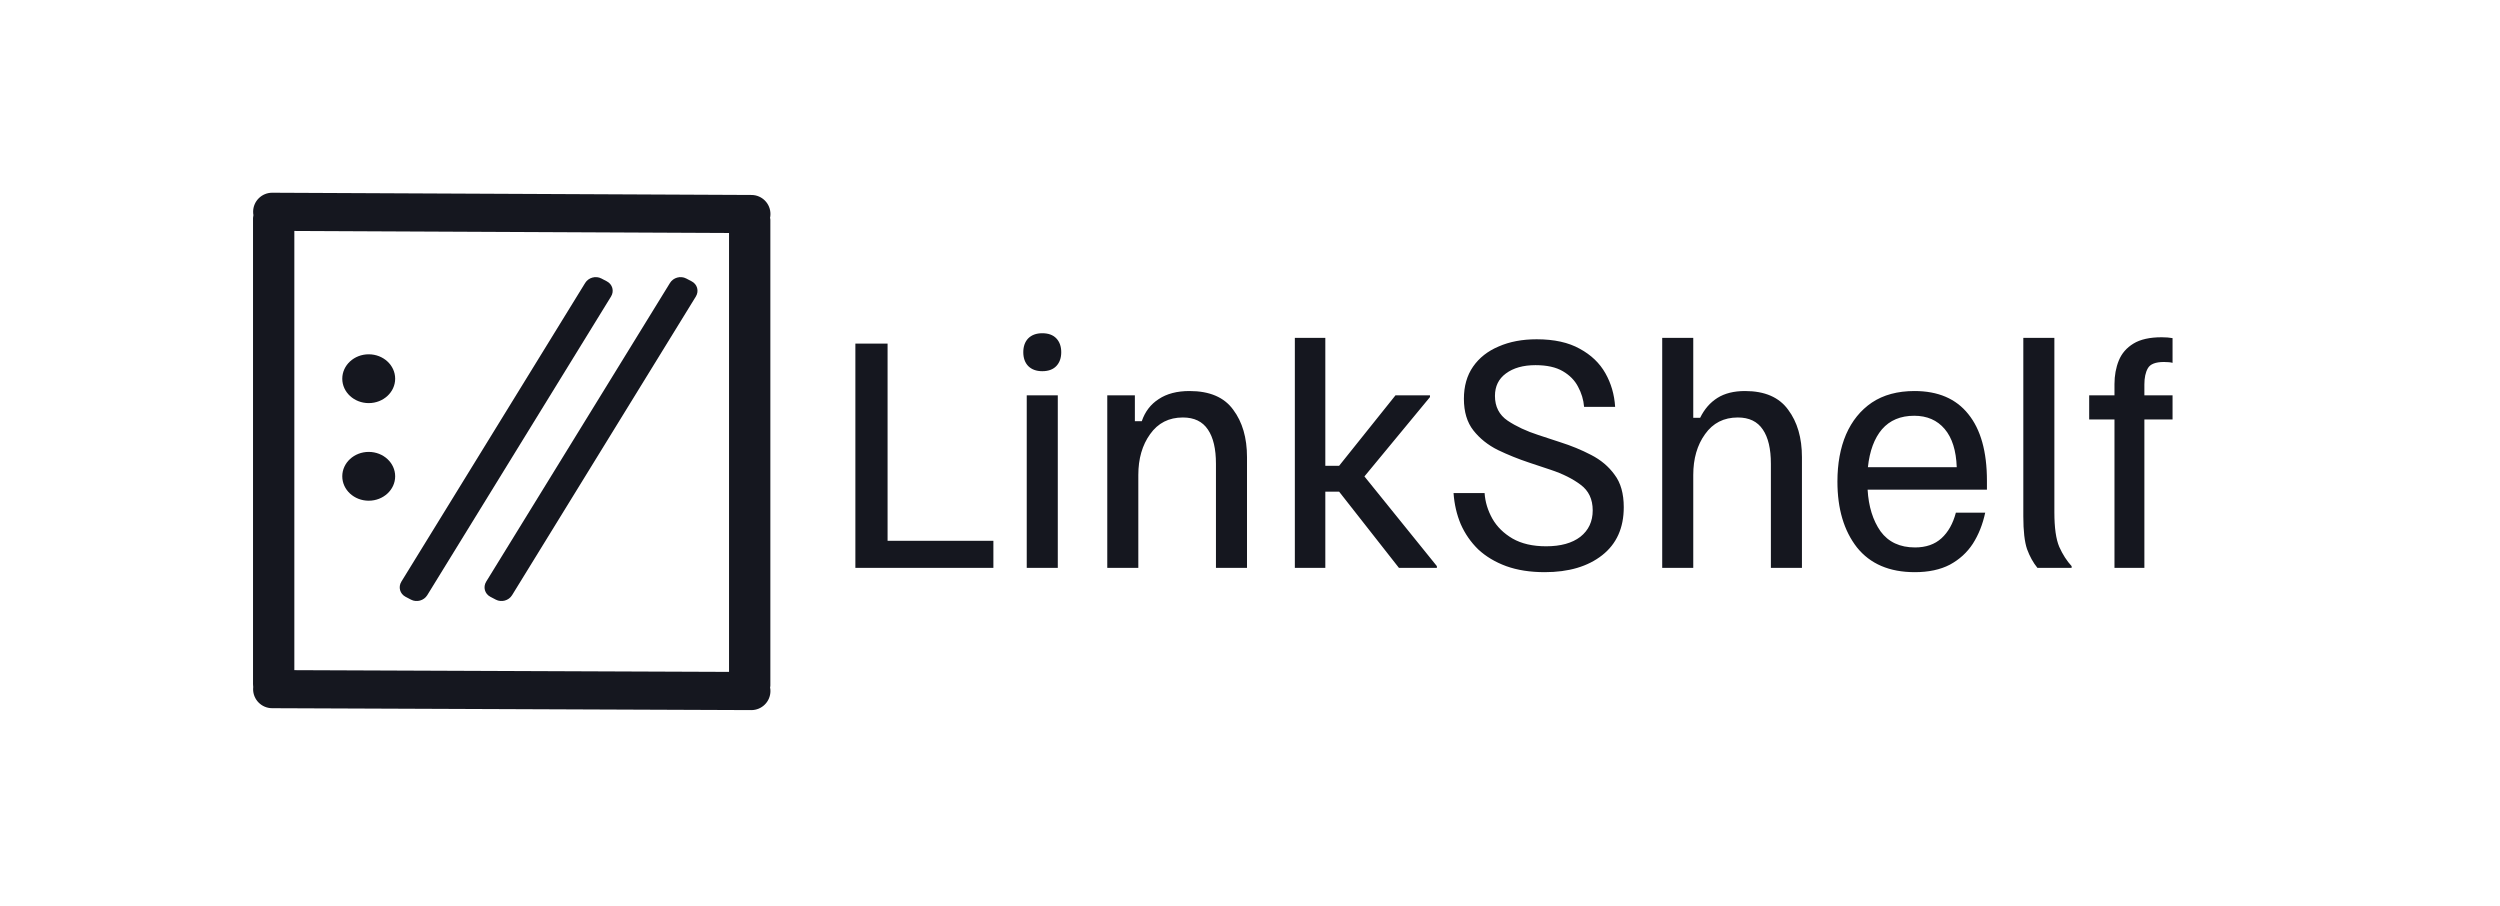
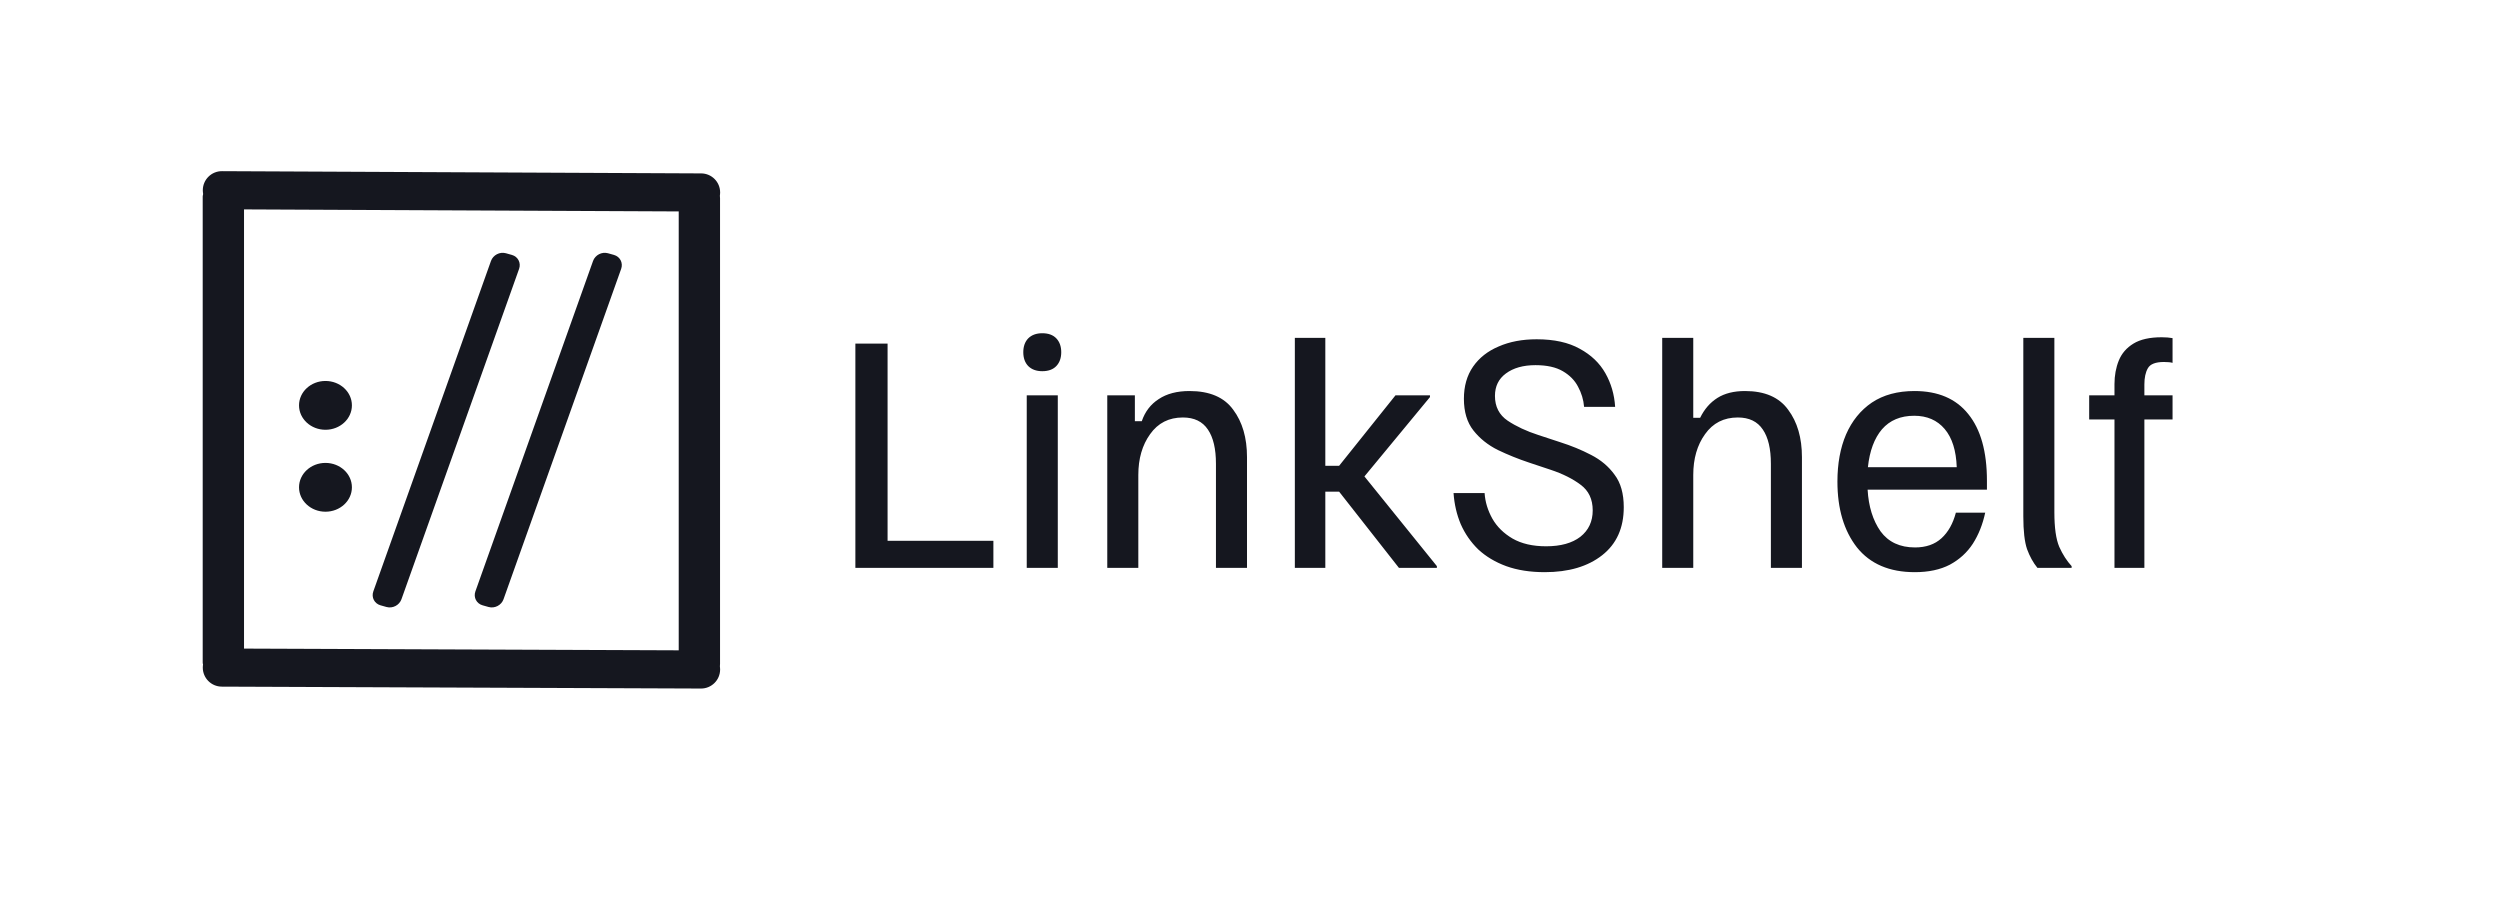
<svg xmlns="http://www.w3.org/2000/svg" width="1739" height="630" viewBox="0 0 1739 630" fill="none">
-   <ellipse cx="256.48" cy="263.425" rx="18.395" ry="16.974" fill="#15171F" />
-   <ellipse cx="256.48" cy="331.32" rx="18.395" ry="16.974" fill="#15171F" />
-   <rect x="176" y="147.791" width="28.743" height="332.049" rx="4" fill="#15171F" />
-   <rect width="26.521" height="359.858" rx="13.261" transform="matrix(-0.00548523 0.999985 -0.999989 -0.00467021 536 135.681)" fill="#15171F" />
-   <rect x="507.116" y="148.852" width="28.743" height="332.049" rx="4" fill="#15171F" />
-   <rect width="26.521" height="359.859" rx="13.261" transform="matrix(-0.00466659 0.999989 -0.999992 -0.0039732 535.979 467.479)" fill="#15171F" />
-   <rect width="20.317" height="259.966" rx="8" transform="matrix(0.8858 0.464067 -0.524062 0.85168 411.238 190)" fill="#15171F" />
-   <rect width="20.317" height="259.966" rx="8" transform="matrix(0.8858 0.464067 -0.524062 0.85168 470.238 190)" fill="#15171F" />
  <path d="M595 395V239H617.4V376.2H691V395H595ZM714.2 395V275H735.8V395H714.2ZM725 258.2C720.867 258.2 717.6 257 715.2 254.6C712.933 252.2 711.8 249 711.8 245C711.8 241 712.933 237.8 715.2 235.4C717.6 233 720.867 231.8 725 231.8C729.267 231.8 732.533 233 734.8 235.4C737.067 237.8 738.2 241 738.2 245C738.2 249 737.067 252.2 734.8 254.6C732.533 257 729.267 258.2 725 258.2ZM770.216 395V275H789.416V293H794.216C796.482 286.333 800.416 281.2 806.016 277.6C811.616 273.867 818.749 272 827.416 272C841.416 272 851.549 276.333 857.816 285C864.216 293.533 867.416 304.533 867.416 318V395H845.816V322.6C845.816 312.2 843.949 304.267 840.216 298.8C836.482 293.2 830.682 290.4 822.816 290.4C813.082 290.4 805.482 294.267 800.016 302C794.549 309.6 791.816 319.067 791.816 330.4V395H770.216ZM900.694 395V235H921.894V324H931.494L970.694 275H994.694V276.2L949.094 331.4L999.494 393.8V395H973.094L931.494 342H921.894V395H900.694ZM1074.49 398C1064.36 398 1055.43 396.6 1047.69 393.8C1040.09 391 1033.63 387.133 1028.29 382.2C1023.09 377.133 1019.03 371.267 1016.09 364.6C1013.29 357.933 1011.63 350.733 1011.09 343H1032.69C1033.09 349.133 1034.89 355.067 1038.09 360.8C1041.29 366.4 1045.96 371 1052.09 374.6C1058.36 378.2 1066.16 380 1075.49 380C1085.63 380 1093.56 377.8 1099.29 373.4C1105.03 368.867 1107.89 362.733 1107.89 355C1107.89 347.267 1105.09 341.333 1099.49 337.2C1094.03 333.067 1087.09 329.6 1078.69 326.8L1063.69 321.8C1056.09 319.267 1048.83 316.333 1041.89 313C1034.96 309.533 1029.29 305 1024.89 299.4C1020.49 293.8 1018.29 286.467 1018.29 277.4C1018.29 268.6 1020.43 261.133 1024.69 255C1028.96 248.867 1034.89 244.2 1042.49 241C1050.09 237.667 1058.89 236 1068.89 236C1081.03 236 1091.03 238.2 1098.89 242.6C1106.76 246.867 1112.69 252.533 1116.69 259.6C1120.69 266.667 1122.96 274.467 1123.49 283H1101.89C1101.49 278.067 1100.09 273.4 1097.69 269C1095.43 264.6 1091.89 261 1087.09 258.2C1082.29 255.4 1075.96 254 1068.09 254C1059.56 254 1052.69 255.933 1047.49 259.8C1042.43 263.533 1039.89 268.733 1039.89 275.4C1039.89 282.867 1042.83 288.6 1048.69 292.6C1054.69 296.6 1061.83 299.933 1070.09 302.6L1085.29 307.6C1092.89 310 1100.03 312.933 1106.69 316.4C1113.49 319.867 1118.96 324.467 1123.09 330.2C1127.36 335.8 1129.49 343.333 1129.49 352.8C1129.49 367.2 1124.49 378.333 1114.49 386.2C1104.49 394.067 1091.16 398 1074.49 398ZM1156.23 395V235H1177.83V290.6H1182.63C1185.56 284.6 1189.56 280 1194.63 276.8C1199.7 273.6 1206.1 272 1213.83 272C1227.56 272 1237.56 276.333 1243.83 285C1250.23 293.533 1253.43 304.533 1253.43 318V395H1231.83V322.6C1231.83 312.2 1229.96 304.267 1226.23 298.8C1222.5 293.2 1216.7 290.4 1208.83 290.4C1199.1 290.4 1191.5 294.267 1186.03 302C1180.56 309.6 1177.83 319.067 1177.83 330.4V395H1156.23ZM1331.91 398C1314.31 398 1300.91 392.267 1291.71 380.8C1282.64 369.2 1278.11 353.933 1278.11 335C1278.11 322.467 1280.11 311.533 1284.11 302.2C1288.24 292.733 1294.24 285.333 1302.11 280C1310.11 274.667 1319.98 272 1331.71 272C1348.11 272 1360.58 277.333 1369.11 288C1377.78 298.667 1382.11 314.133 1382.11 334.4V340.6H1299.11C1299.78 352.333 1302.78 362 1308.11 369.6C1313.58 377.067 1321.58 380.8 1332.11 380.8C1339.71 380.8 1345.84 378.667 1350.51 374.4C1355.18 370.133 1358.51 364.2 1360.51 356.6H1380.91C1379.18 364.733 1376.31 371.933 1372.31 378.2C1368.31 384.333 1362.98 389.2 1356.31 392.8C1349.64 396.267 1341.51 398 1331.91 398ZM1299.31 325H1361.11C1360.71 313.4 1357.91 304.533 1352.71 298.4C1347.51 292.267 1340.44 289.2 1331.51 289.2C1322.04 289.2 1314.58 292.333 1309.11 298.6C1303.78 304.867 1300.51 313.667 1299.31 325ZM1417.22 395C1414.29 391.4 1411.89 387.067 1410.02 382C1408.29 376.933 1407.42 369.333 1407.42 359.2V235H1429.02V356.4C1429.02 367.067 1430.15 375.067 1432.42 380.4C1434.82 385.733 1437.69 390.2 1441.02 393.8V395H1417.22ZM1470.83 395V291.8H1453.23V275H1470.83V267.2C1470.83 261.2 1471.83 255.733 1473.83 250.8C1475.83 245.867 1479.23 241.933 1484.03 239C1488.83 236.067 1495.37 234.6 1503.63 234.6C1506.57 234.6 1509.1 234.8 1511.23 235.2V252.4C1509.9 252 1507.9 251.8 1505.23 251.8C1499.37 251.8 1495.63 253.267 1494.03 256.2C1492.43 259 1491.63 262.733 1491.63 267.4V275H1511.23V291.8H1491.63V395H1470.83Z" fill="#15171F" />
+   <ellipse cx="226.395" cy="281.974" rx="18.395" ry="16.974" fill="#15171F" />
+   <ellipse cx="226.395" cy="338.974" rx="18.395" ry="16.974" fill="#15171F" />
+   <rect x="141" y="132.791" width="28.743" height="332.049" rx="4" fill="#15171F" />
+   <rect width="26.521" height="359.858" rx="13.261" transform="matrix(-0.00548523 0.999985 -0.999989 -0.00467021 501 120.681)" fill="#15171F" />
+   <rect x="472.116" y="133.852" width="28.743" height="332.049" rx="4" fill="#15171F" />
+   <rect width="26.521" height="359.859" rx="13.261" transform="matrix(-0.00466659 0.999989 -0.999992 -0.0039732 500.979 452.479)" fill="#15171F" />
+   <rect width="20.317" height="259.966" rx="8" transform="matrix(0.962958 0.269652 -0.335432 0.942064 344.201 174)" fill="#15171F" />
+   <rect width="20.317" height="259.966" rx="8" transform="matrix(0.962958 0.269652 -0.335432 0.942064 415.201 174)" fill="#15171F" />
</svg>
